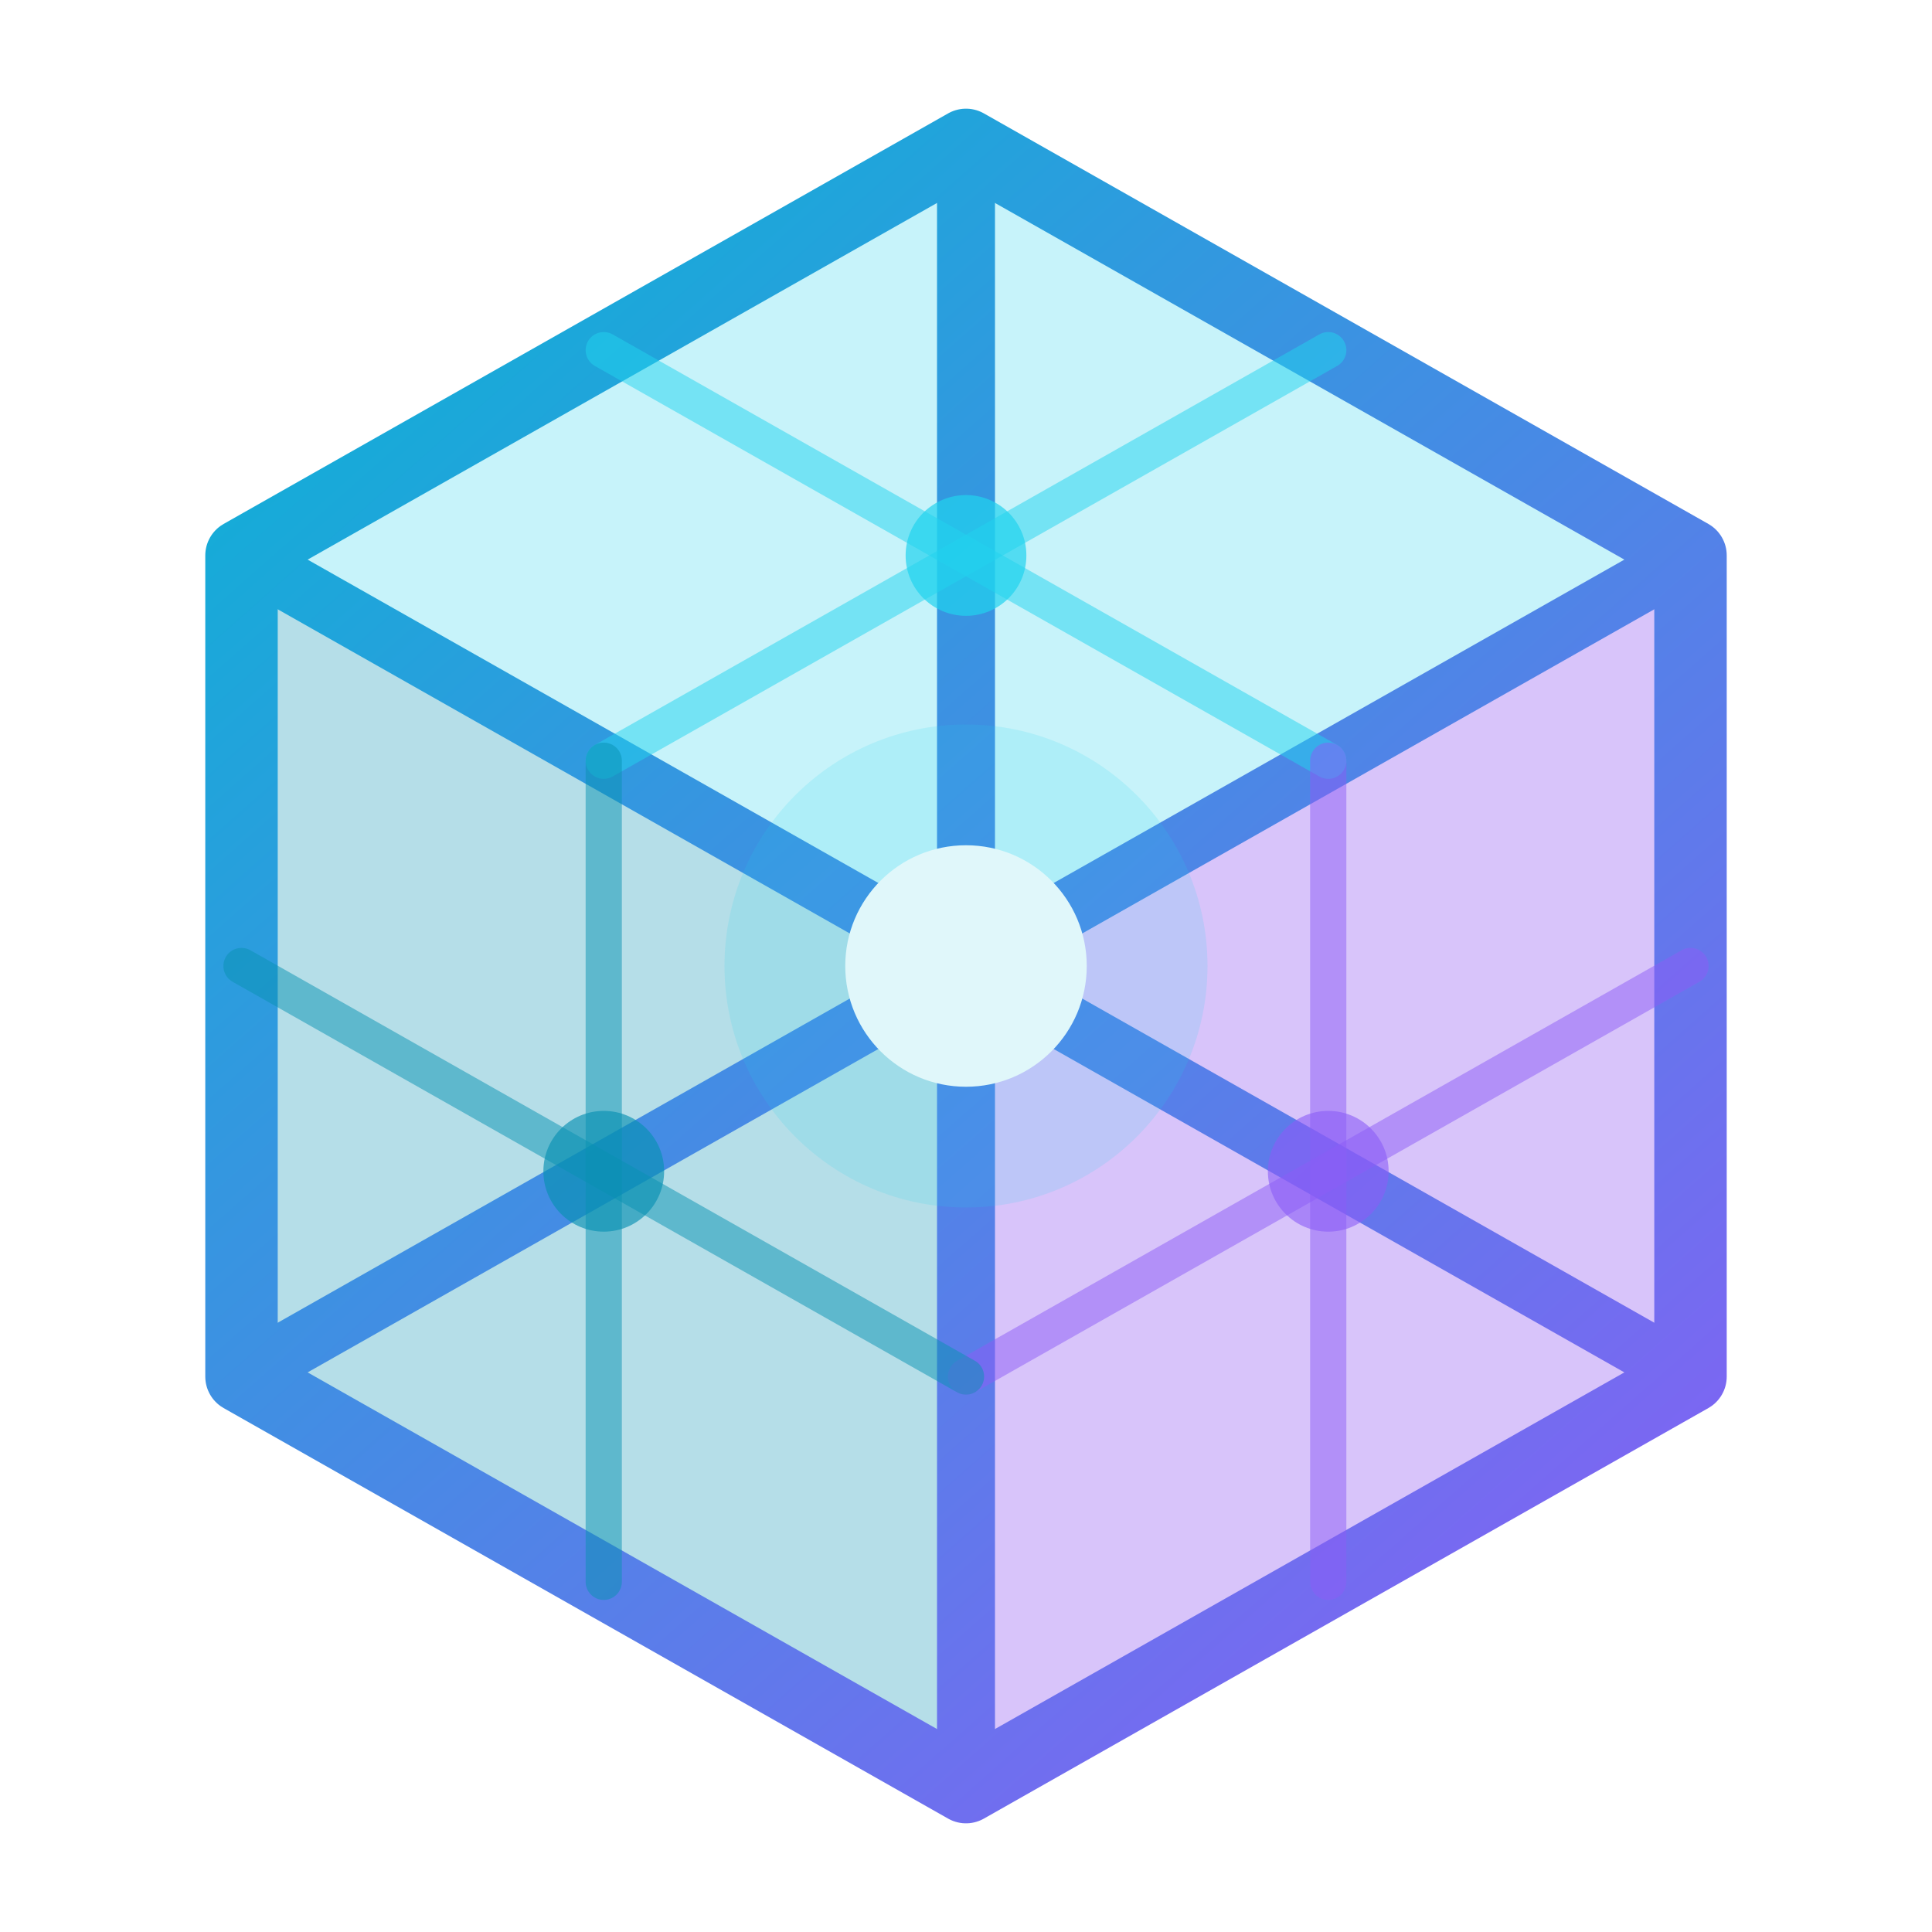
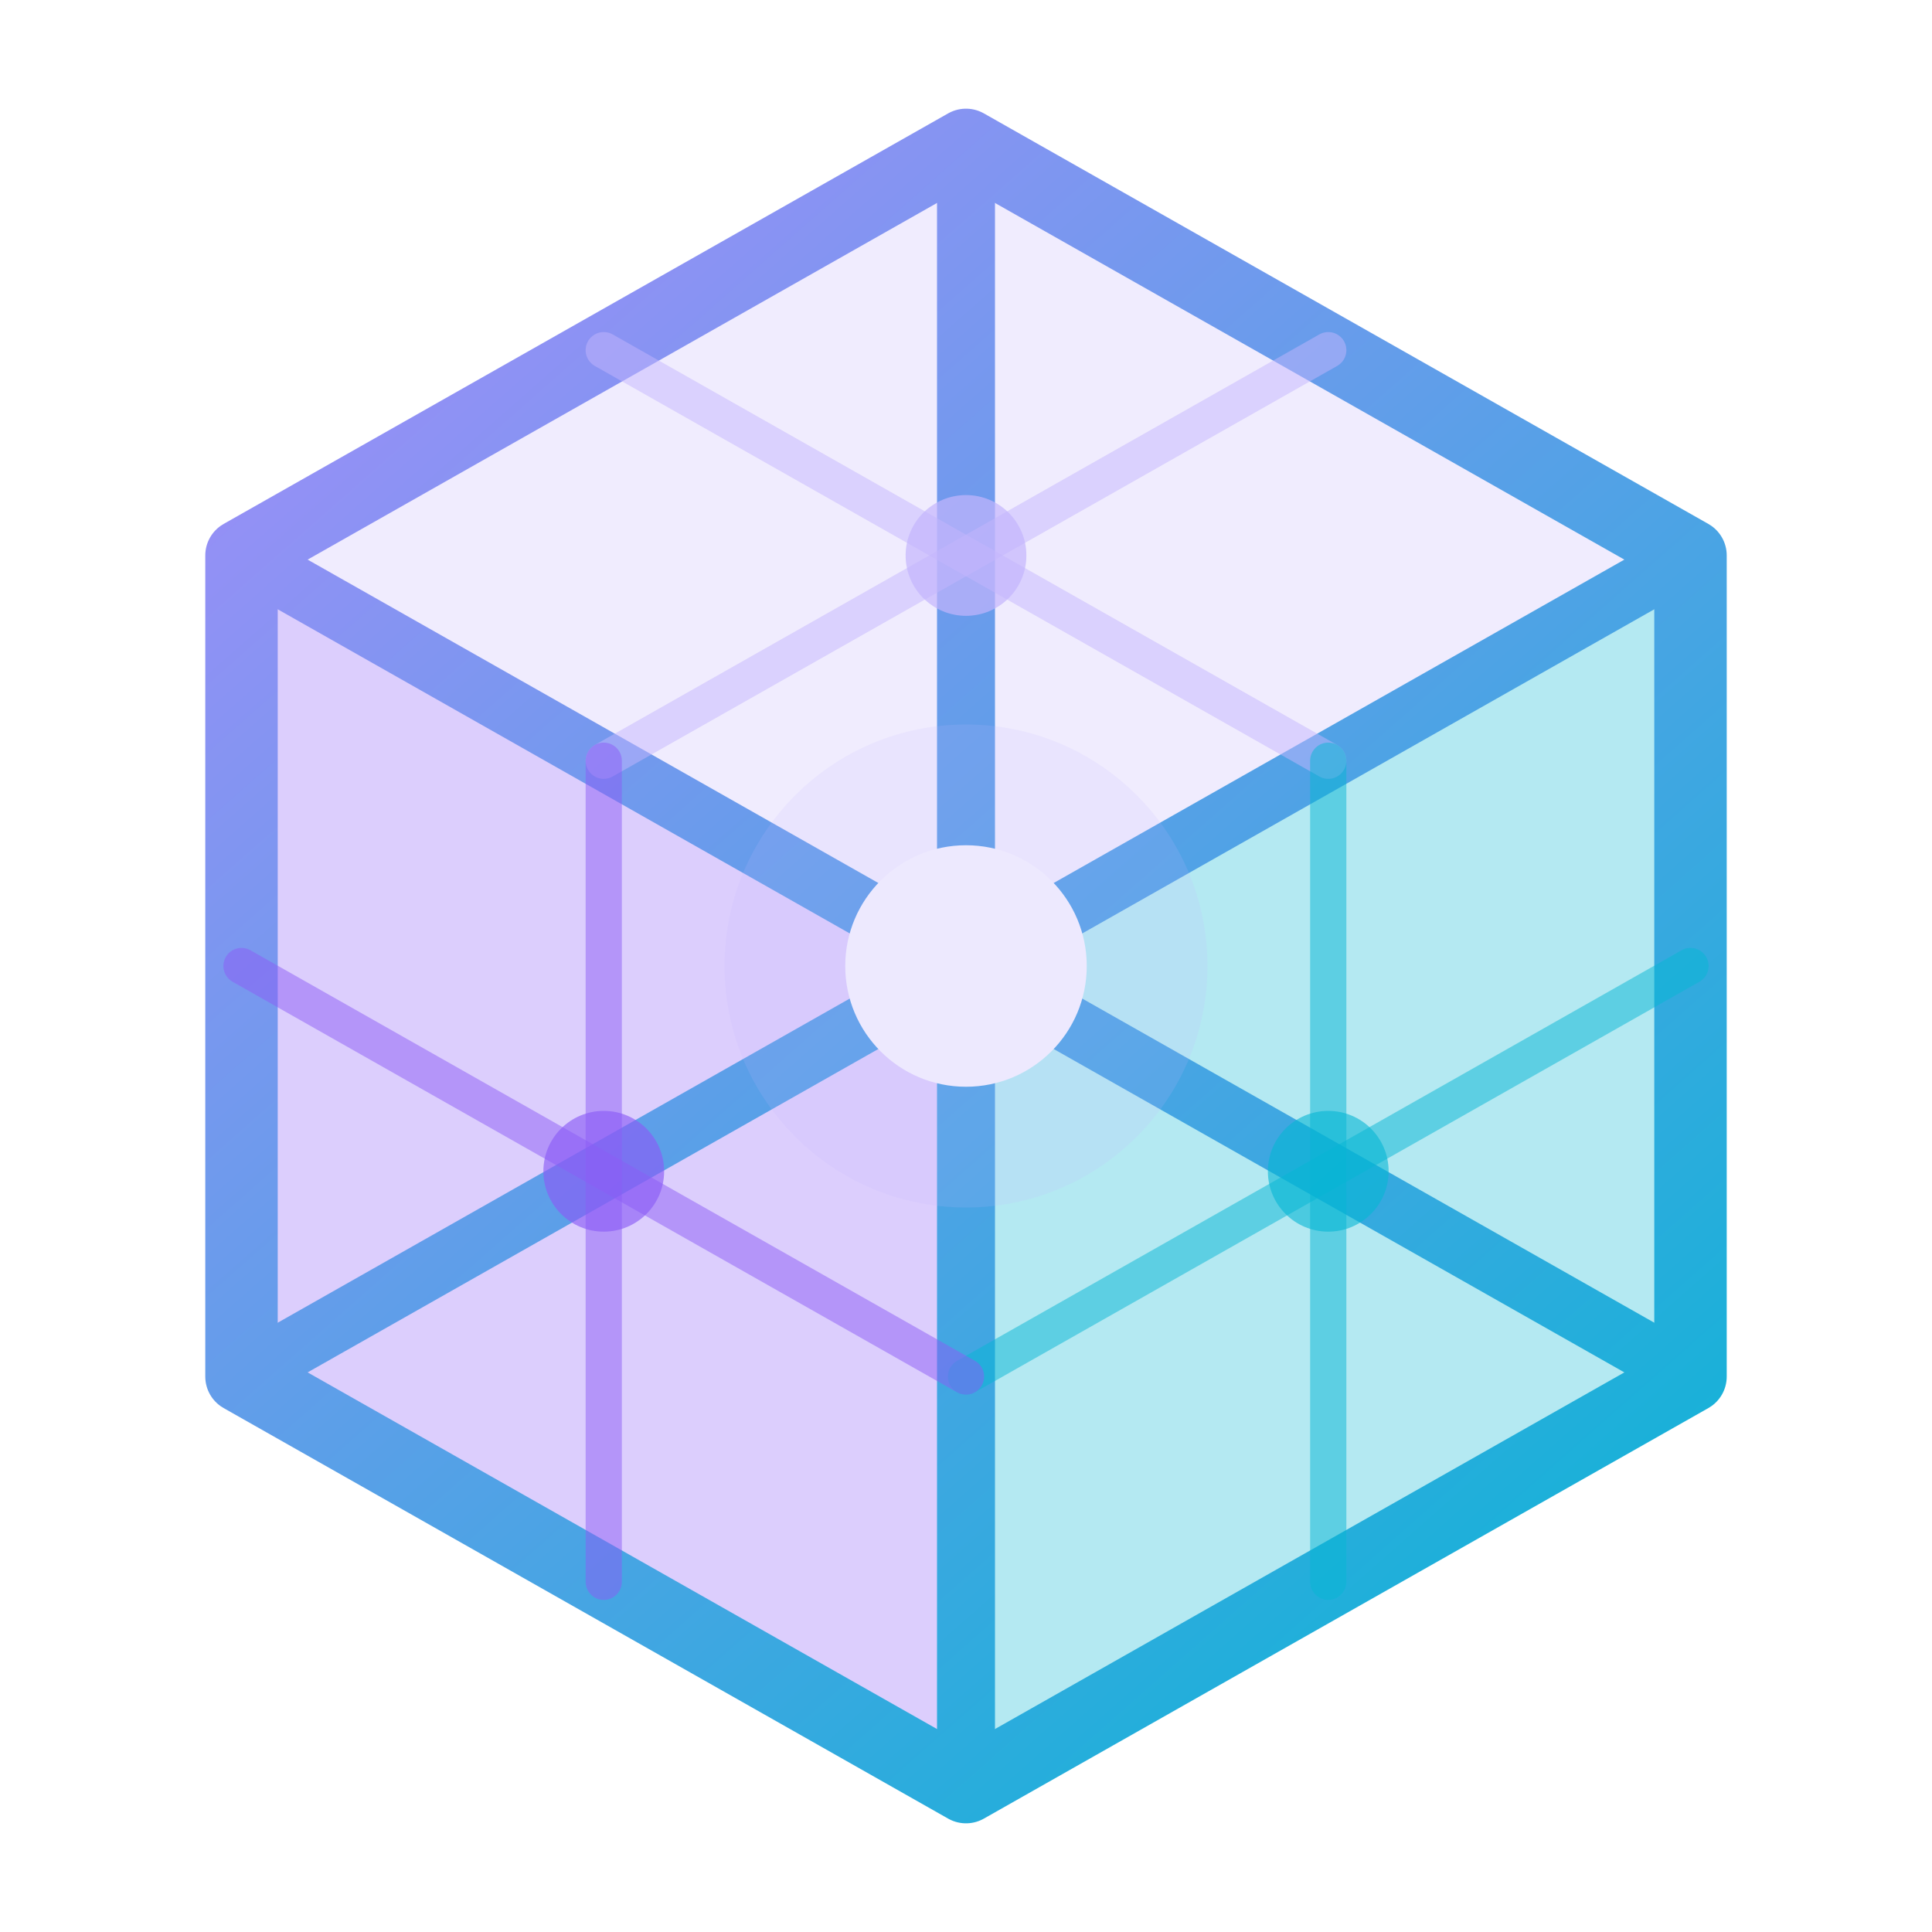
<svg xmlns="http://www.w3.org/2000/svg" width="40" height="40" viewBox="0 0 40 40" fill="none">
  <defs>
    <linearGradient id="lattice-grad" x1="5" y1="3" x2="35" y2="37" gradientUnits="userSpaceOnUse">
-       <stop offset="0%" stop-color="#06b6d4" />
-       <stop offset="100%" stop-color="#8b5cf6" />
+       <stop offset="0%" stop-color="#a78bfa" />
+       <stop offset="100%" stop-color="#06b6d4" />
    </linearGradient>
  </defs>
-   <polygon points="5,11.5 20,3 35,11.5 20,20" fill="#22d3ee" fill-opacity="0.25" />
-   <polygon points="5,11.5 20,20 20,37 5,28.5" fill="#0891b2" fill-opacity="0.3" />
-   <polygon points="35,11.5 35,28.5 20,37 20,20" fill="#7c3aed" fill-opacity="0.3" />
+   <polygon points="5,11.5 20,3 35,11.5 20,20" fill="#c4b5fd" fill-opacity="0.25" />
+   <polygon points="5,11.5 20,20 20,37 5,28.5" fill="#8b5cf6" fill-opacity="0.3" />
+   <polygon points="35,11.5 35,28.5 20,37 20,20" fill="#06b6d4" fill-opacity="0.3" />
  <polygon points="20,3 35,11.5 35,28.5 20,37 5,28.5 5,11.5" stroke="url(#lattice-grad)" stroke-width="1.5" stroke-linejoin="round" fill="none" />
  <line x1="20" y1="20" x2="20" y2="3" stroke="url(#lattice-grad)" stroke-width="1.2" stroke-linecap="round" />
  <line x1="20" y1="20" x2="35" y2="11.5" stroke="url(#lattice-grad)" stroke-width="1.2" stroke-linecap="round" />
  <line x1="20" y1="20" x2="5" y2="11.5" stroke="url(#lattice-grad)" stroke-width="1.2" stroke-linecap="round" />
  <line x1="20" y1="20" x2="20" y2="37" stroke="url(#lattice-grad)" stroke-width="1.2" stroke-linecap="round" />
  <line x1="20" y1="20" x2="35" y2="28.5" stroke="url(#lattice-grad)" stroke-width="1.2" stroke-linecap="round" />
  <line x1="20" y1="20" x2="5" y2="28.5" stroke="url(#lattice-grad)" stroke-width="1.2" stroke-linecap="round" />
-   <line x1="12.5" y1="7.25" x2="27.5" y2="15.75" stroke="#22d3ee" stroke-width="0.75" stroke-linecap="round" opacity="0.5" />
-   <line x1="27.5" y1="7.25" x2="12.5" y2="15.75" stroke="#22d3ee" stroke-width="0.75" stroke-linecap="round" opacity="0.5" />
-   <line x1="35" y1="20" x2="20" y2="28.5" stroke="#8b5cf6" stroke-width="0.75" stroke-linecap="round" opacity="0.5" />
-   <line x1="27.5" y1="15.75" x2="27.5" y2="32.75" stroke="#8b5cf6" stroke-width="0.75" stroke-linecap="round" opacity="0.5" />
-   <line x1="5" y1="20" x2="20" y2="28.5" stroke="#0891b2" stroke-width="0.75" stroke-linecap="round" opacity="0.5" />
-   <line x1="12.5" y1="15.75" x2="12.5" y2="32.75" stroke="#0891b2" stroke-width="0.75" stroke-linecap="round" opacity="0.5" />
-   <circle cx="20" cy="20" r="5" fill="#22d3ee" fill-opacity="0.15" />
-   <circle cx="20" cy="20" r="2.5" fill="#e0f7fa" />
-   <circle cx="20" cy="11.5" r="1.25" fill="#22d3ee" fill-opacity="0.7" />
-   <circle cx="27.5" cy="24.25" r="1.25" fill="#8b5cf6" fill-opacity="0.6" />
-   <circle cx="12.5" cy="24.25" r="1.25" fill="#0891b2" fill-opacity="0.65" />
+   <line x1="12.5" y1="7.25" x2="27.5" y2="15.75" stroke="#c4b5fd" stroke-width="0.75" stroke-linecap="round" opacity="0.5" />
+   <line x1="27.5" y1="7.25" x2="12.5" y2="15.75" stroke="#c4b5fd" stroke-width="0.75" stroke-linecap="round" opacity="0.5" />
+   <line x1="35" y1="20" x2="20" y2="28.5" stroke="#06b6d4" stroke-width="0.75" stroke-linecap="round" opacity="0.5" />
+   <line x1="27.5" y1="15.75" x2="27.5" y2="32.75" stroke="#06b6d4" stroke-width="0.75" stroke-linecap="round" opacity="0.5" />
+   <line x1="5" y1="20" x2="20" y2="28.5" stroke="#8b5cf6" stroke-width="0.75" stroke-linecap="round" opacity="0.5" />
+   <line x1="12.5" y1="15.75" x2="12.5" y2="32.75" stroke="#8b5cf6" stroke-width="0.75" stroke-linecap="round" opacity="0.5" />
+   <circle cx="20" cy="20" r="5" fill="#c4b5fd" fill-opacity="0.15" />
+   <circle cx="20" cy="20" r="2.5" fill="#ede9fe" />
+   <circle cx="20" cy="11.5" r="1.25" fill="#c4b5fd" fill-opacity="0.7" />
+   <circle cx="27.5" cy="24.25" r="1.25" fill="#06b6d4" fill-opacity="0.6" />
+   <circle cx="12.5" cy="24.25" r="1.25" fill="#8b5cf6" fill-opacity="0.65" />
</svg>
